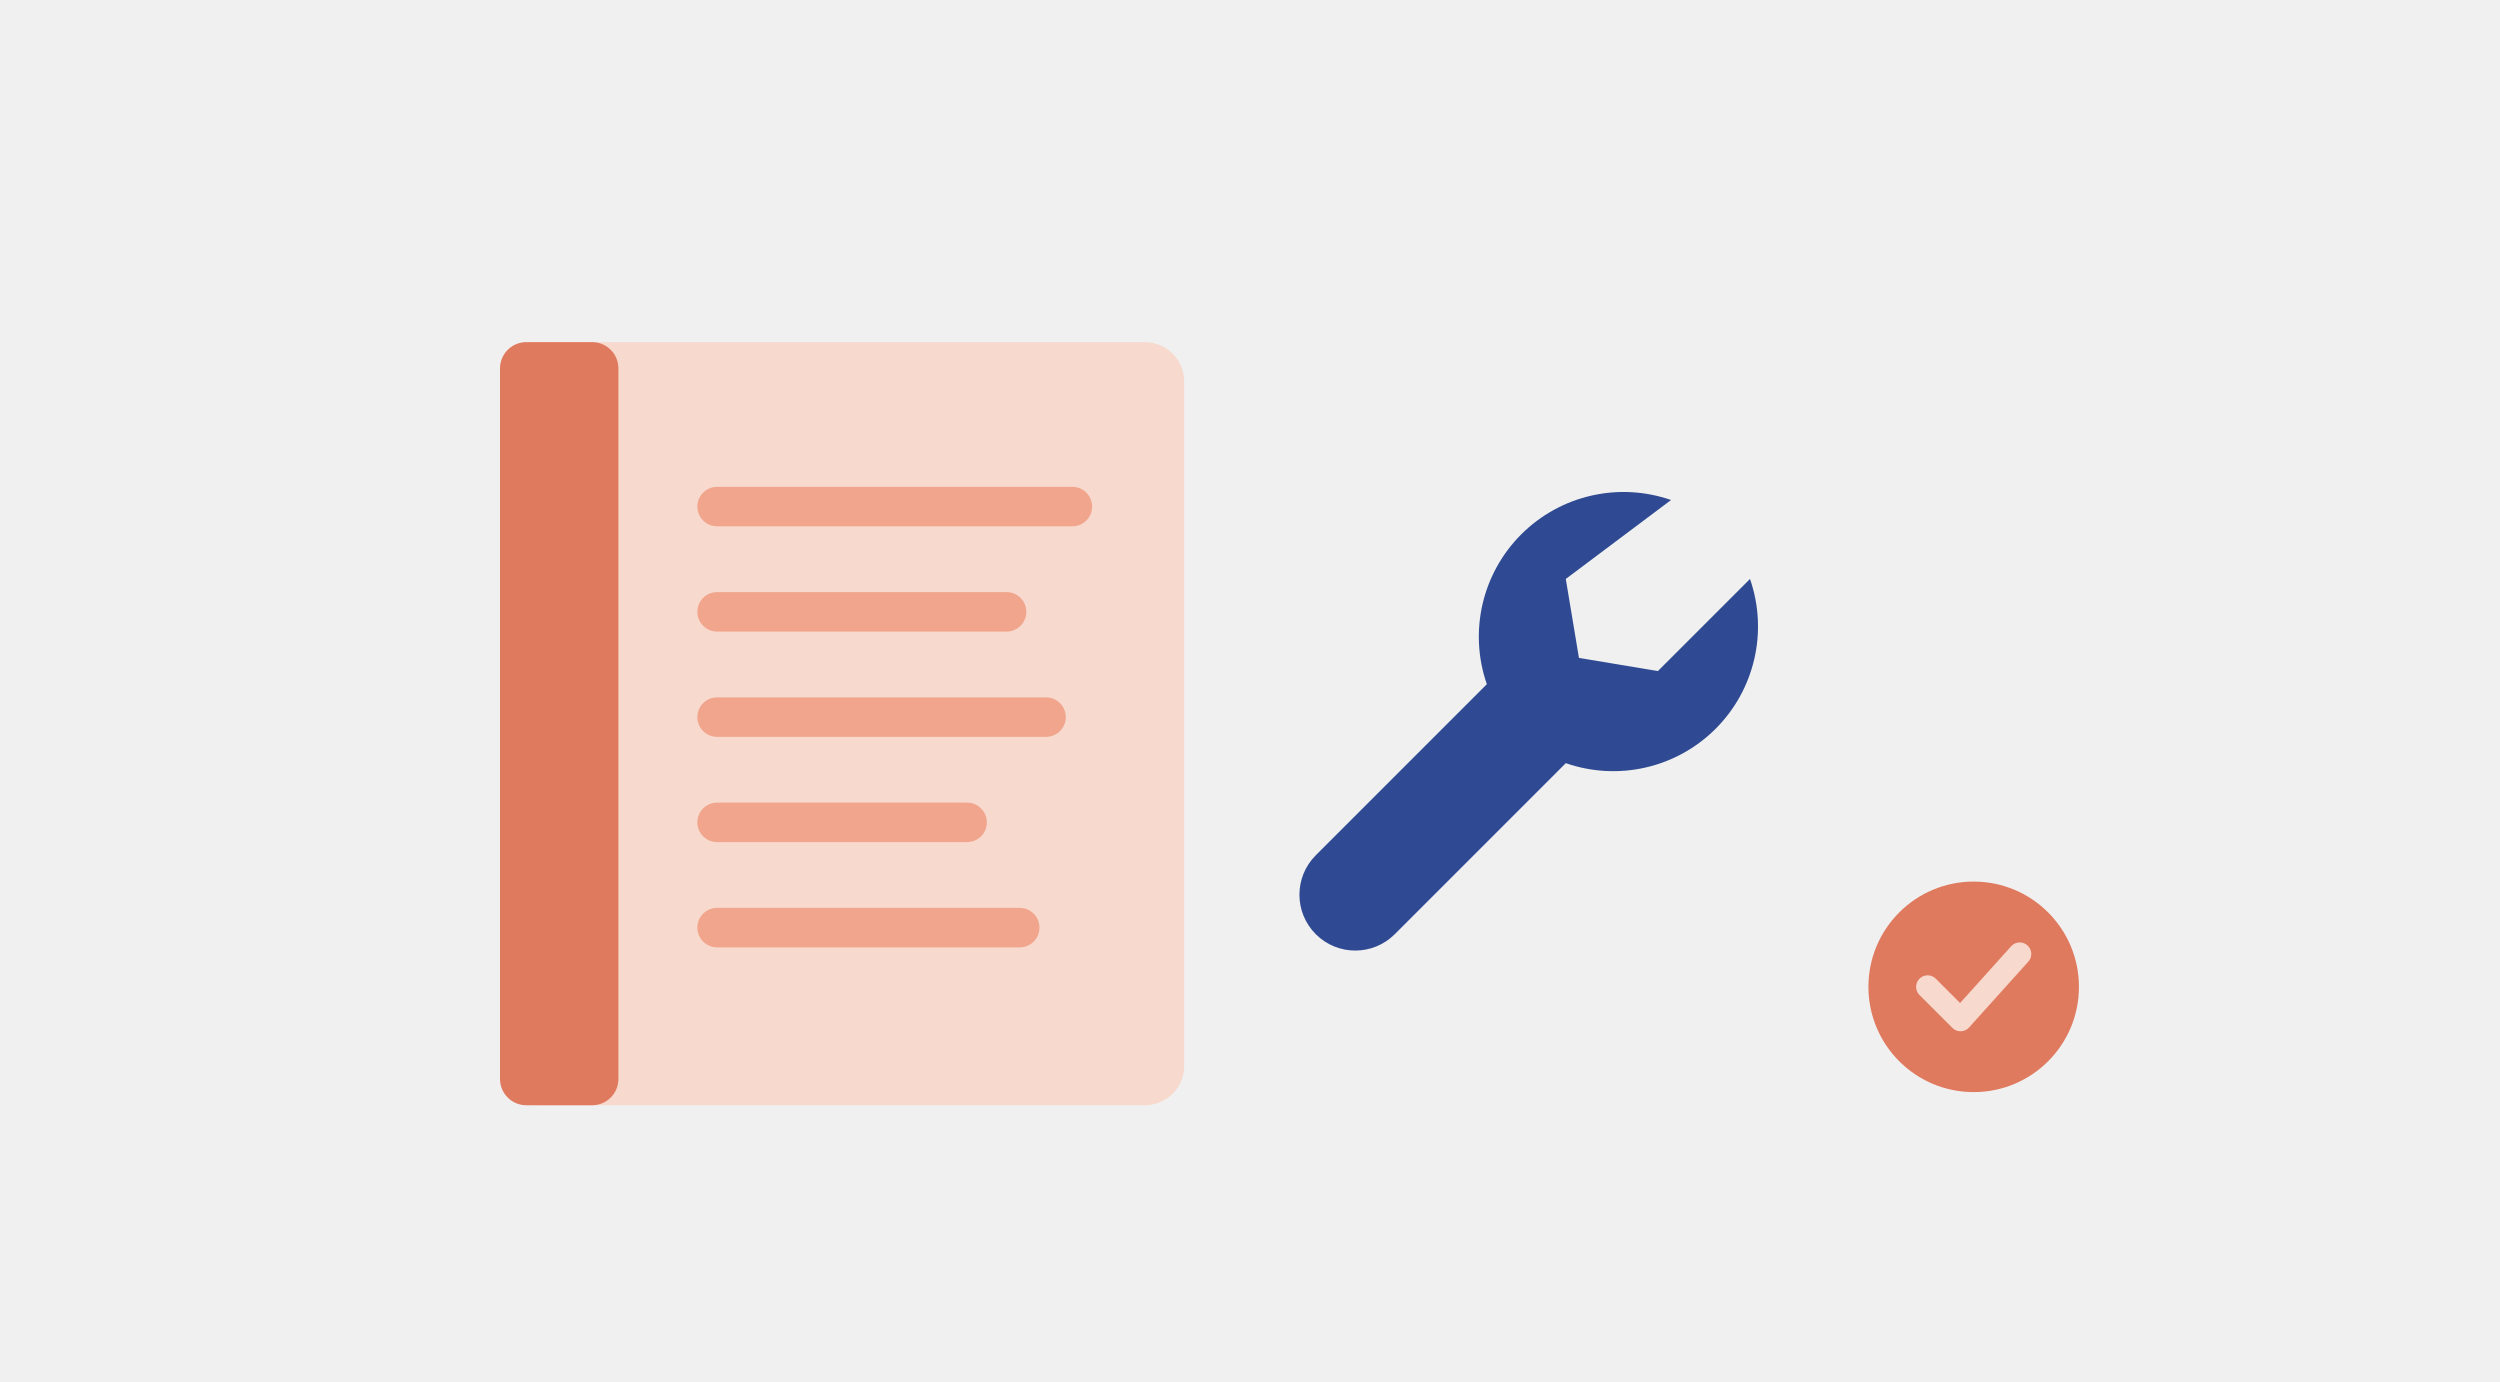
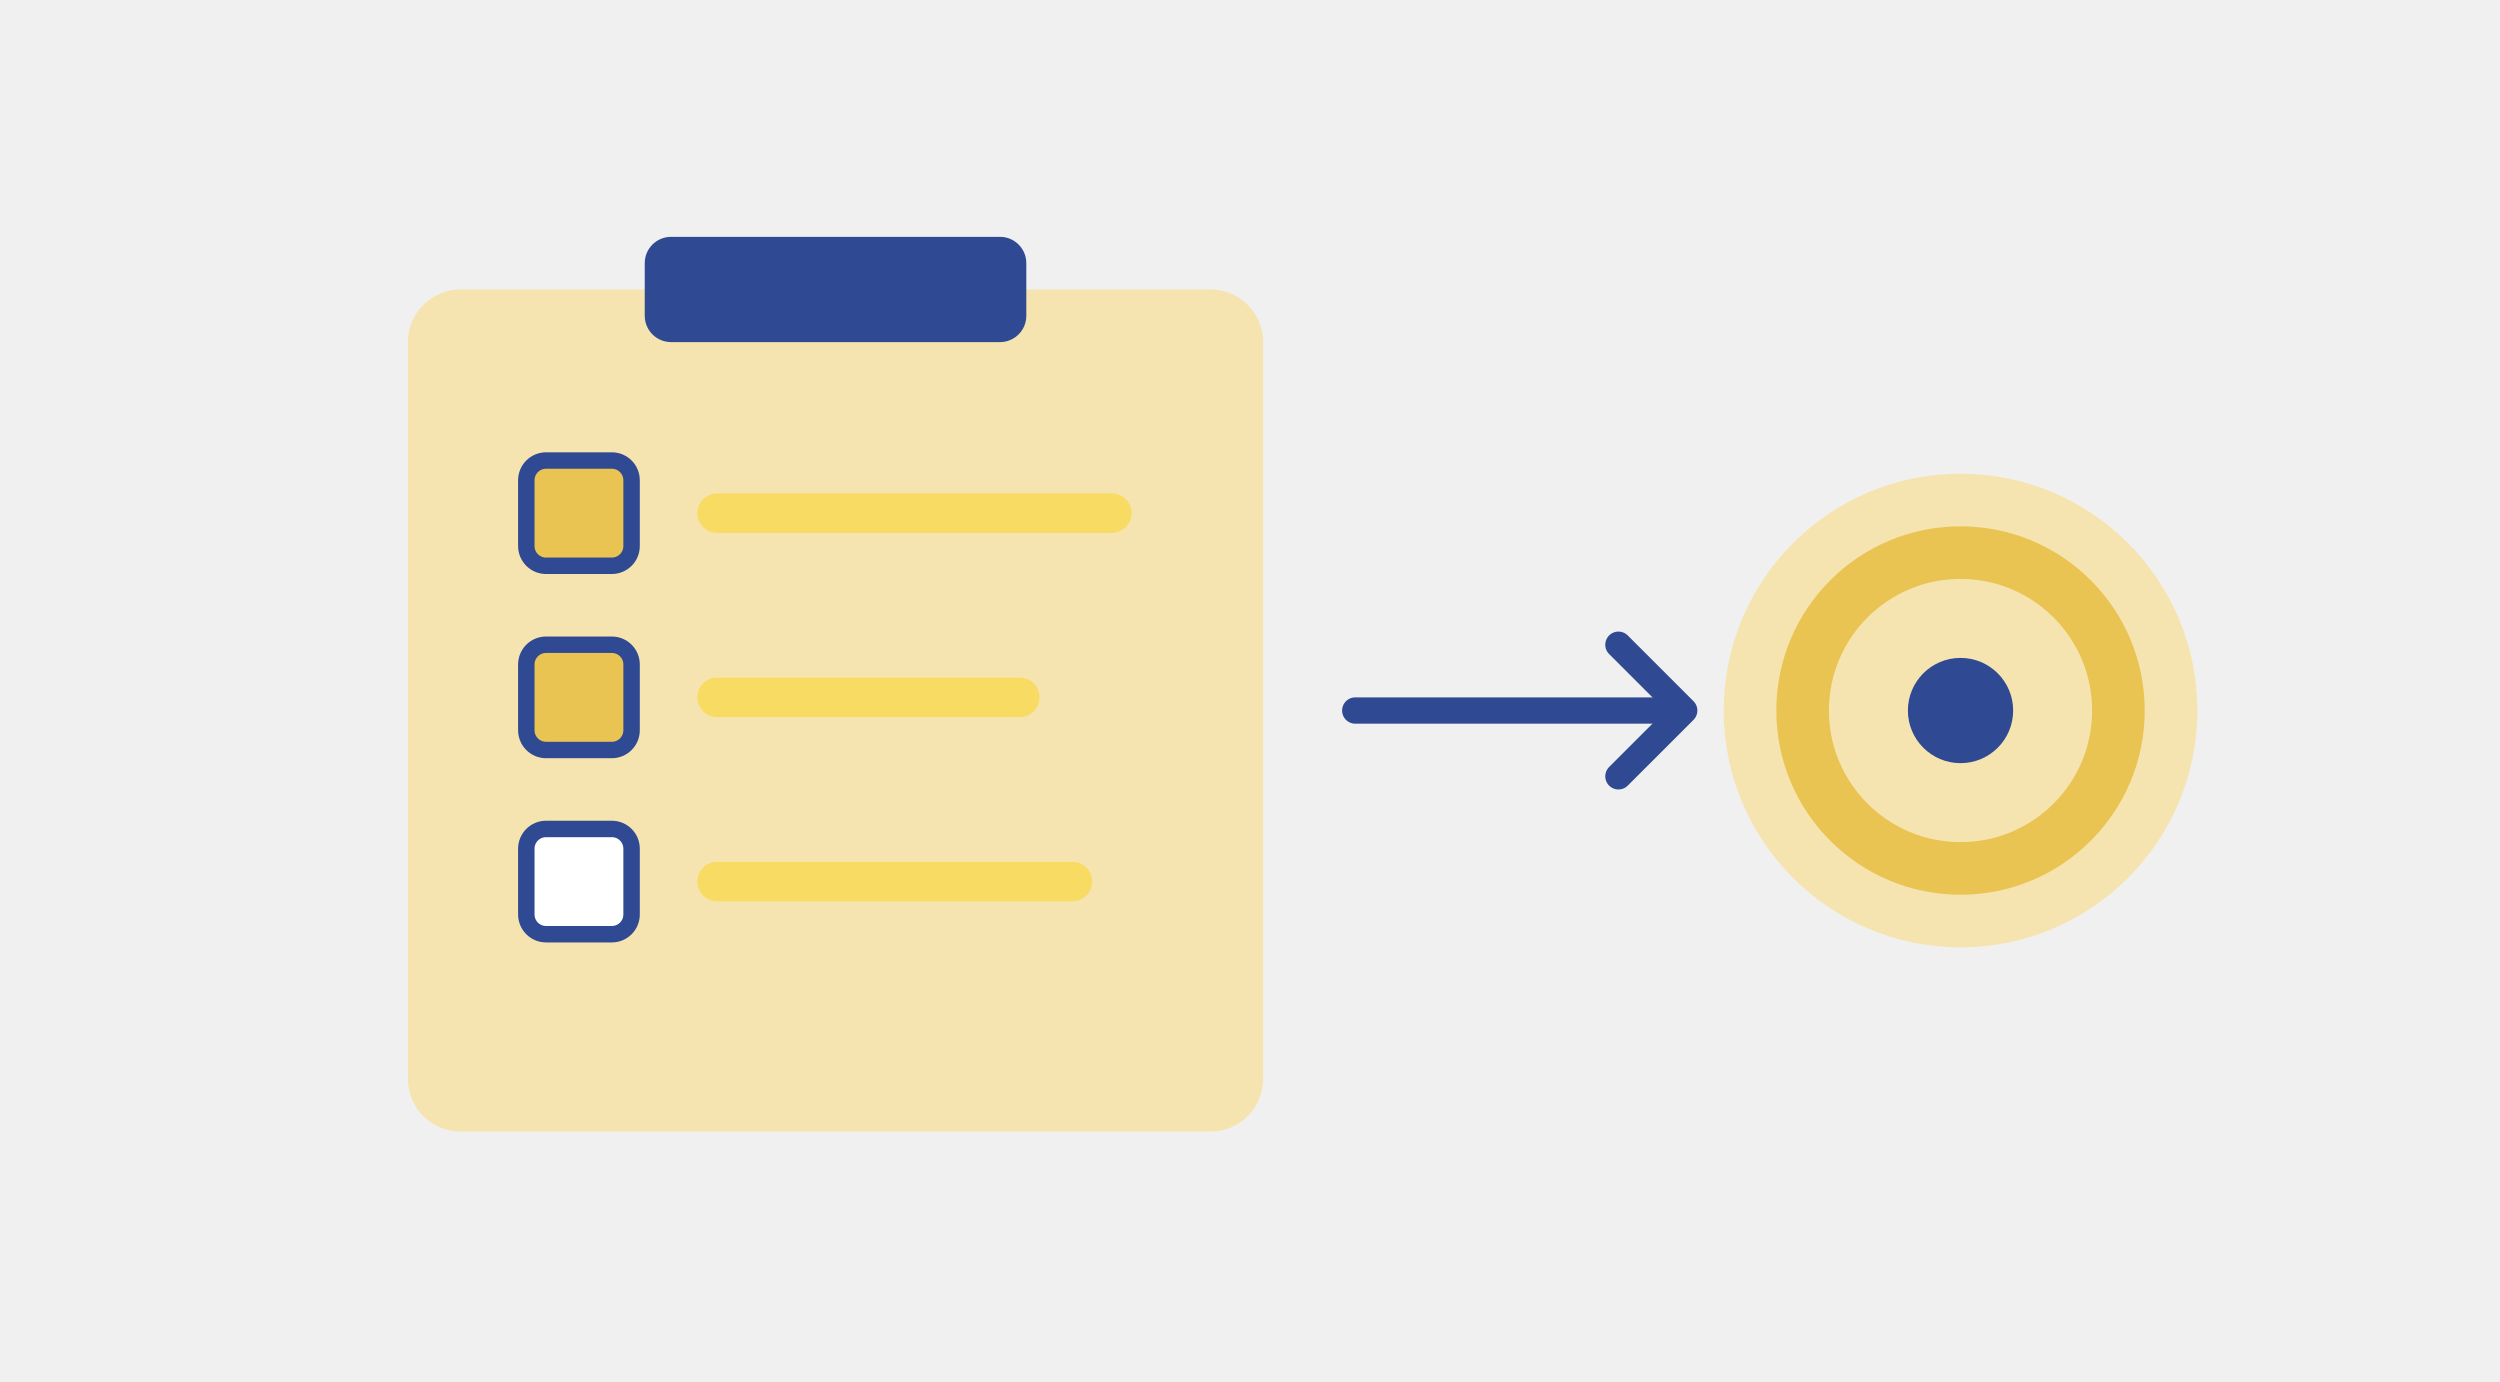
- <svg role="img" aria-label="Illustration: a user guide with a support wrench" width="100%" height="168" viewBox="0 0 380 210" style="display: block">
-   <rect x="76" y="52" width="104" height="116" rx="6" fill="#F7D9CE" />
-   <rect x="76" y="52" width="18" height="116" rx="4" fill="#E07A5F" />
-   <rect x="106" y="74" width="60" height="6" rx="3" fill="#F0A58C" />
-   <rect x="106" y="90" width="50" height="6" rx="3" fill="#F0A58C" />
-   <rect x="106" y="106" width="56" height="6" rx="3" fill="#F0A58C" />
-   <rect x="106" y="122" width="44" height="6" rx="3" fill="#F0A58C" />
-   <rect x="106" y="138" width="52" height="6" rx="3" fill="#F0A58C" />
-   <path d="M 254 76 a 22 22 0 0 0 -28 28 l -26 26 a 8 8 0 0 0 12 12 l 26 -26 a 22 22 0 0 0 28 -28 l -14 14 l -12 -2 l -2 -12 z" fill="#2F4A92" />
-   <circle cx="300" cy="150" r="16" fill="#E07A5F" />
-   <path d="M 293 150 l 5 5 l 9 -10" fill="none" stroke="#F7D9CE" stroke-width="3.5" stroke-linecap="round" stroke-linejoin="round" />
+ <svg role="img" aria-label="Illustration: a review checklist leading to a target" width="100%" height="168" viewBox="0 0 380 210" style="display: block">
+   <rect x="62" y="44" width="130" height="128" rx="8" fill="#F6E4B0" />
+   <rect x="98" y="36" width="58" height="16" rx="4" fill="#2F4A92" />
+   <rect x="80" y="70" width="16" height="16" rx="3" fill="#EAC452" stroke="#2F4A92" stroke-width="2.5" />
+   <rect x="106" y="75" width="66" height="6" rx="3" fill="#F7DB63" />
+   <rect x="80" y="98" width="16" height="16" rx="3" fill="#EAC452" stroke="#2F4A92" stroke-width="2.5" />
+   <rect x="106" y="103" width="52" height="6" rx="3" fill="#F7DB63" />
+   <rect x="80" y="126" width="16" height="16" rx="3" fill="#FFFFFF" stroke="#2F4A92" stroke-width="2.5" />
+   <rect x="106" y="131" width="60" height="6" rx="3" fill="#F7DB63" />
+   <path d="M 206 108 H 252" stroke="#2F4A92" stroke-width="4" stroke-linecap="round" />
+   <path d="M 246 98 l 10 10 l -10 10" fill="none" stroke="#2F4A92" stroke-width="4" stroke-linecap="round" stroke-linejoin="round" />
+   <circle cx="298" cy="108" r="36" fill="#F6E4B0" />
+   <circle cx="298" cy="108" r="24" fill="none" stroke="#EAC452" stroke-width="8" />
+   <circle cx="298" cy="108" r="8" fill="#2F4A92" />
</svg>
